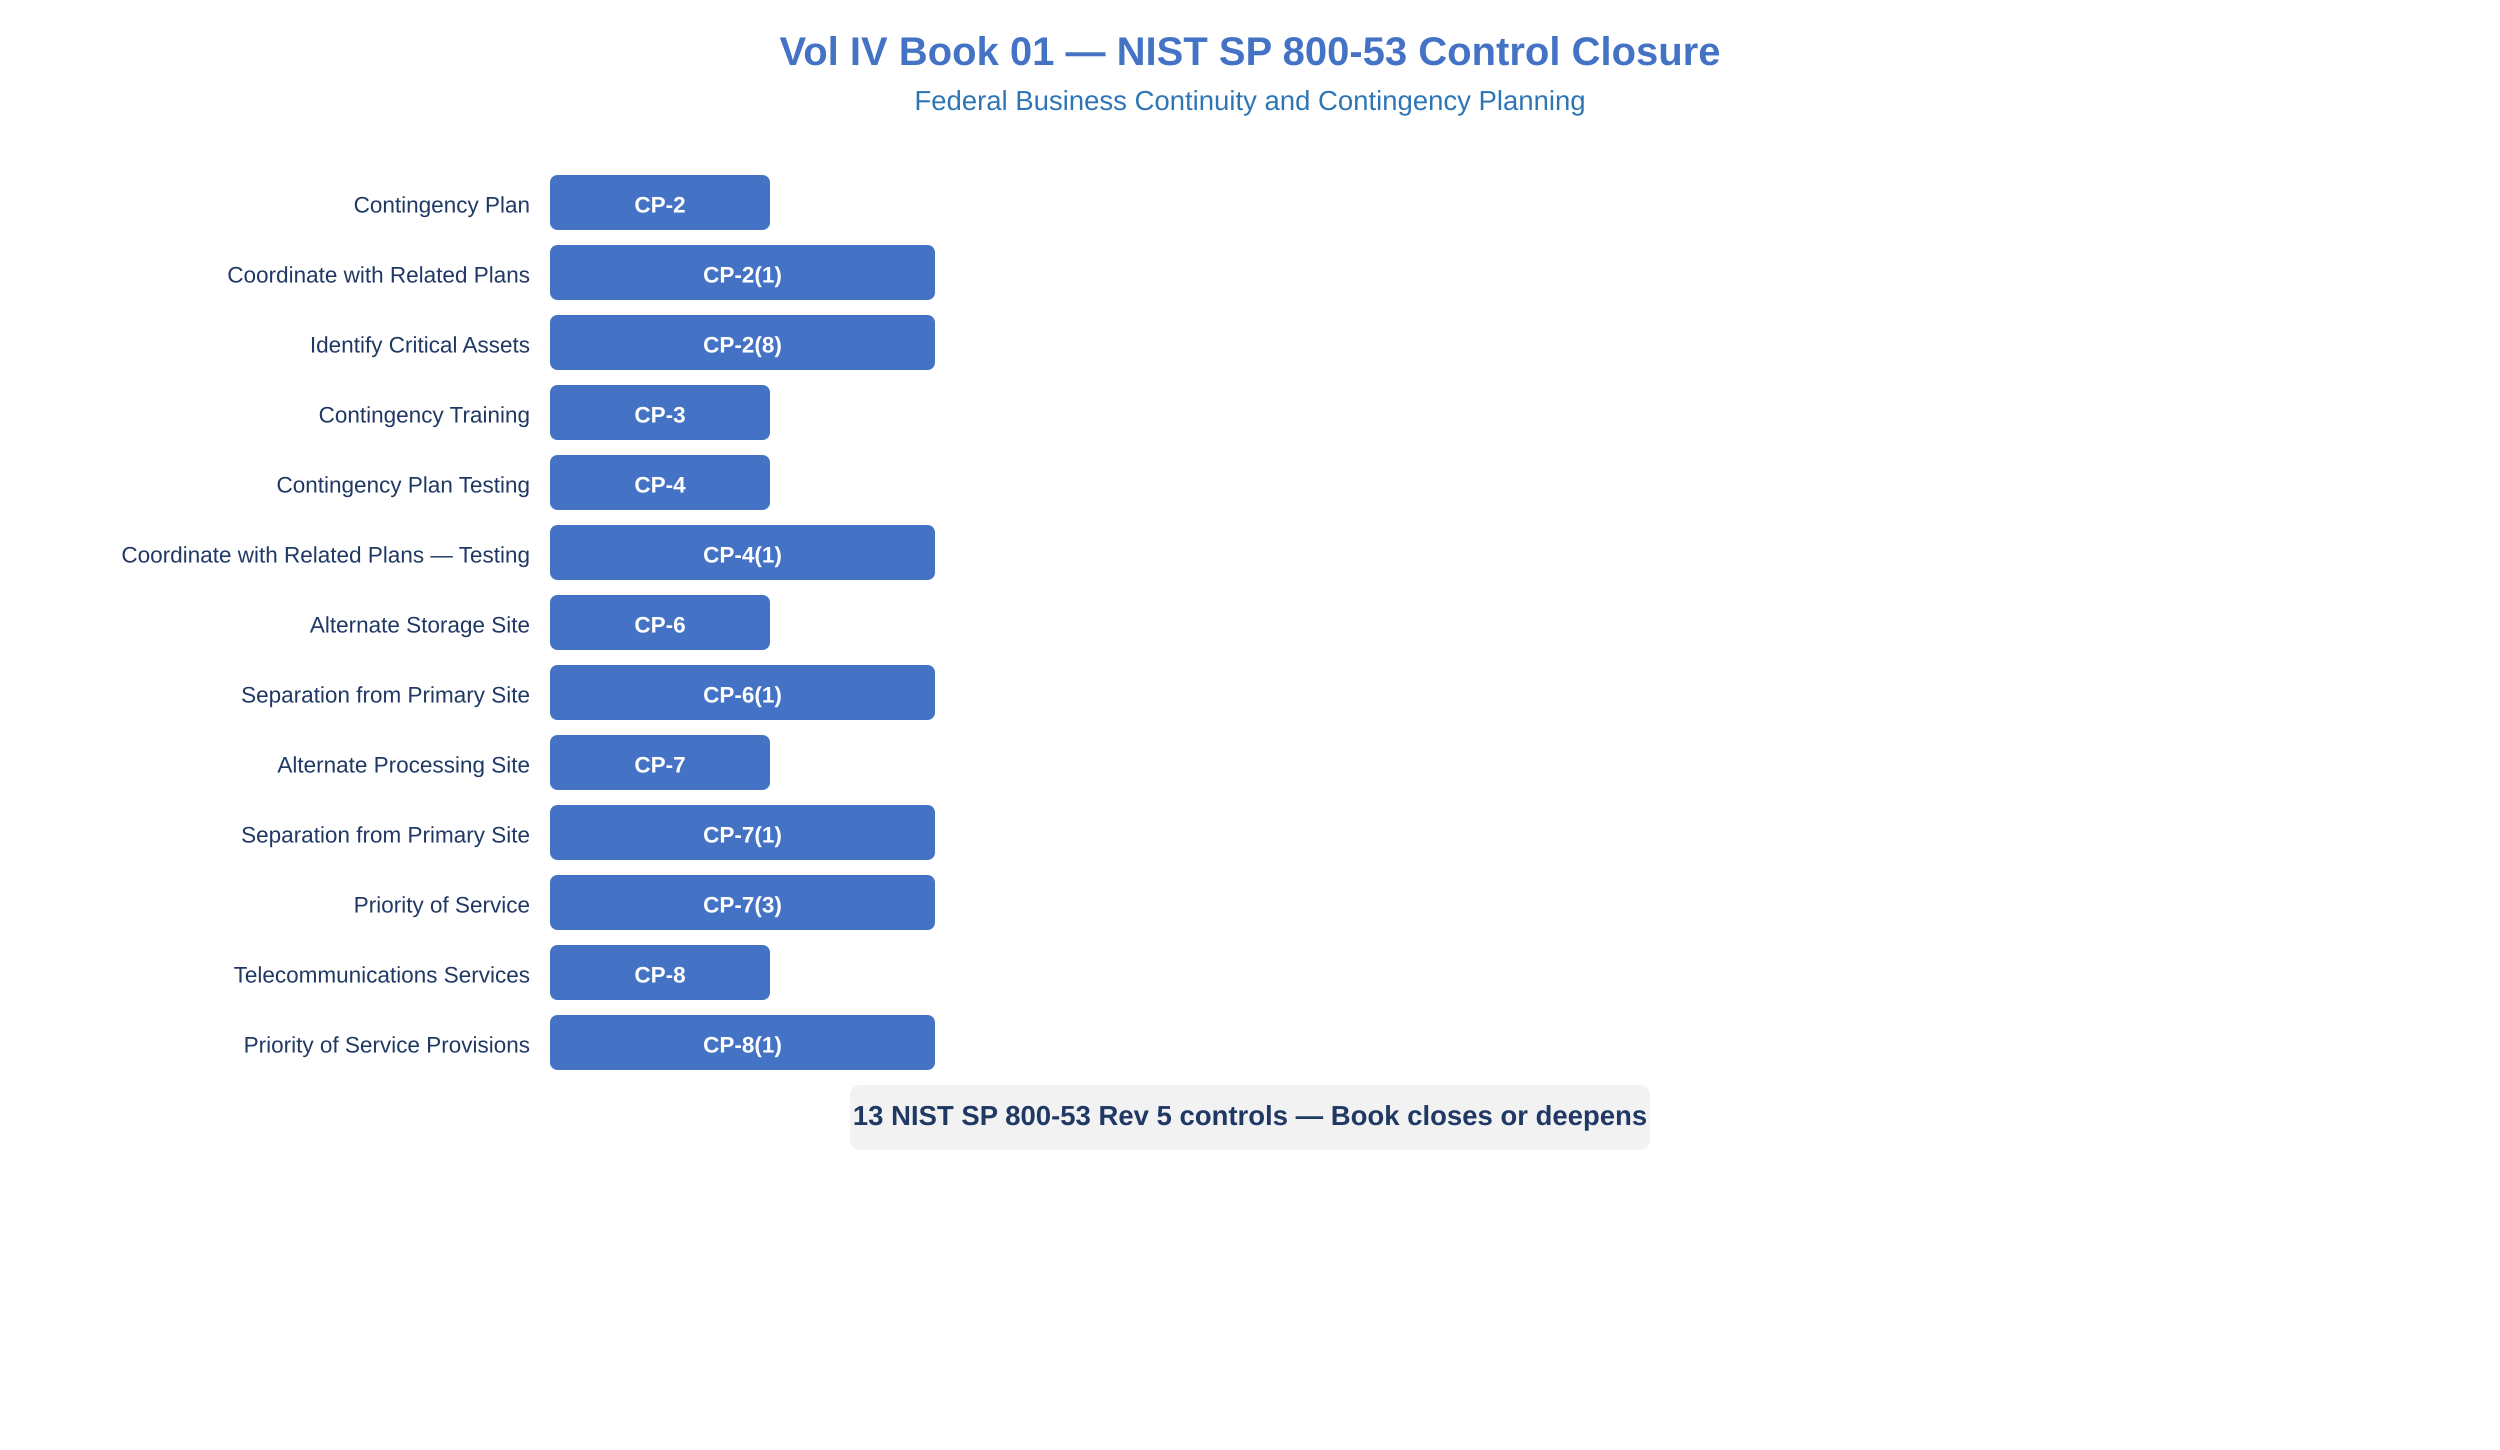
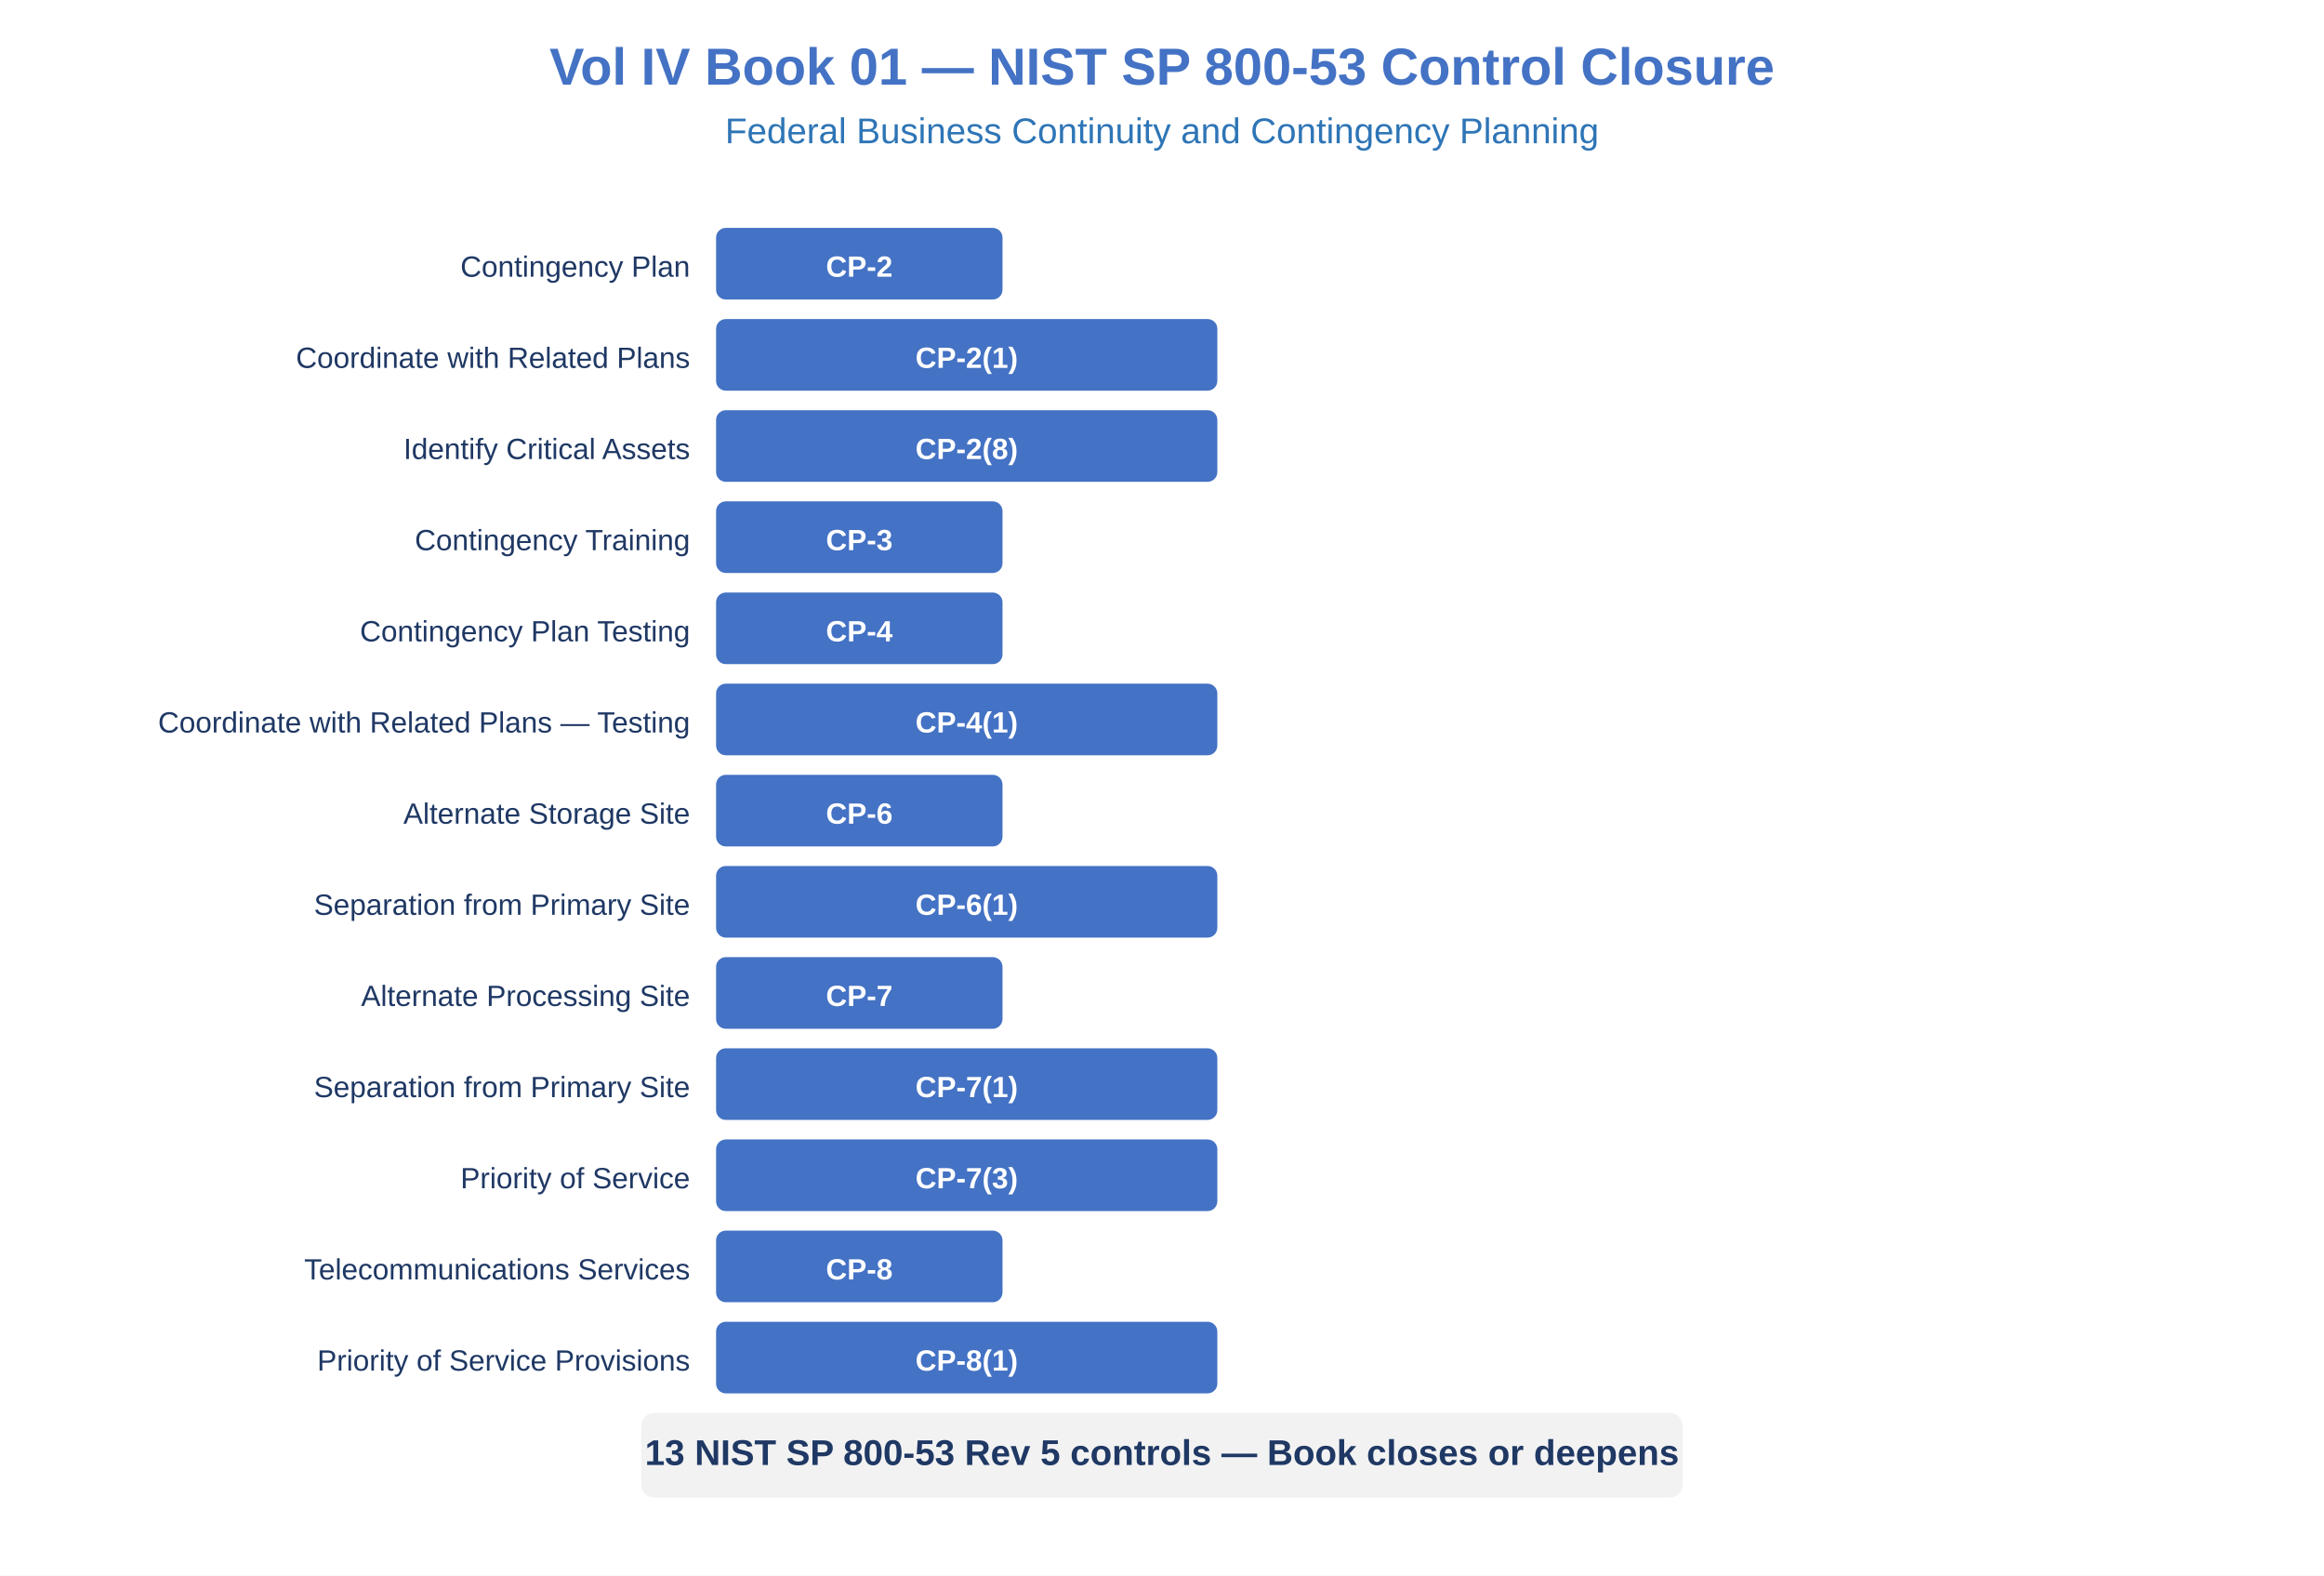
- <svg xmlns="http://www.w3.org/2000/svg" viewBox="0 0 1000 580" style="font-family:Arial,sans-serif;background:#FFFFFF;">
-   <rect width="1000" height="580" fill="#FFFFFF" />
+ <svg xmlns="http://www.w3.org/2000/svg" viewBox="0 0 714 484" style="font-family:Arial,sans-serif;background:#FFFFFF;">
+   <rect width="714" height="484" fill="#FFFFFF" />
  <defs>
    <marker id="arw" markerWidth="8" markerHeight="8" refX="6" refY="3" orient="auto">
      <path d="M0,0 L0,6 L8,3 z" fill="#999" />
    </marker>
    <marker id="arww" markerWidth="8" markerHeight="8" refX="6" refY="3" orient="auto">
      <path d="M0,0 L0,6 L8,3 z" fill="#fff" />
    </marker>
  </defs>
-   <text x="500" y="26" text-anchor="middle" font-size="16" font-weight="bold" font-style="normal" fill="#4472C4">Vol IV Book 01 — NIST SP 800-53 Control Closure</text>
-   <text x="500" y="44" text-anchor="middle" font-size="11" font-weight="normal" font-style="normal" fill="#2E75B6">Federal Business Continuity and Contingency Planning</text>
+   <text x="357" y="26" text-anchor="middle" font-size="16" font-weight="bold" font-style="normal" fill="#4472C4">Vol IV Book 01 — NIST SP 800-53 Control Closure</text>
+   <text x="357" y="44" text-anchor="middle" font-size="11" font-weight="normal" font-style="normal" fill="#2E75B6">Federal Business Continuity and Contingency Planning</text>
  <rect x="220" y="70" width="88" height="22" rx="3" fill="#4472C4" />
  <text x="264" y="85" text-anchor="middle" font-size="9" font-weight="bold" font-style="normal" fill="#FFFFFF">CP-2</text>
  <text x="212" y="85" text-anchor="end" font-size="9" font-weight="normal" font-style="normal" fill="#1F3864">Contingency Plan</text>
  <rect x="220" y="98" width="154" height="22" rx="3" fill="#4472C4" />
  <text x="297" y="113" text-anchor="middle" font-size="9" font-weight="bold" font-style="normal" fill="#FFFFFF">CP-2(1)</text>
  <text x="212" y="113" text-anchor="end" font-size="9" font-weight="normal" font-style="normal" fill="#1F3864">Coordinate with Related Plans</text>
  <rect x="220" y="126" width="154" height="22" rx="3" fill="#4472C4" />
  <text x="297" y="141" text-anchor="middle" font-size="9" font-weight="bold" font-style="normal" fill="#FFFFFF">CP-2(8)</text>
  <text x="212" y="141" text-anchor="end" font-size="9" font-weight="normal" font-style="normal" fill="#1F3864">Identify Critical Assets</text>
  <rect x="220" y="154" width="88" height="22" rx="3" fill="#4472C4" />
  <text x="264" y="169" text-anchor="middle" font-size="9" font-weight="bold" font-style="normal" fill="#FFFFFF">CP-3</text>
  <text x="212" y="169" text-anchor="end" font-size="9" font-weight="normal" font-style="normal" fill="#1F3864">Contingency Training</text>
  <rect x="220" y="182" width="88" height="22" rx="3" fill="#4472C4" />
  <text x="264" y="197" text-anchor="middle" font-size="9" font-weight="bold" font-style="normal" fill="#FFFFFF">CP-4</text>
  <text x="212" y="197" text-anchor="end" font-size="9" font-weight="normal" font-style="normal" fill="#1F3864">Contingency Plan Testing</text>
  <rect x="220" y="210" width="154" height="22" rx="3" fill="#4472C4" />
  <text x="297" y="225" text-anchor="middle" font-size="9" font-weight="bold" font-style="normal" fill="#FFFFFF">CP-4(1)</text>
  <text x="212" y="225" text-anchor="end" font-size="9" font-weight="normal" font-style="normal" fill="#1F3864">Coordinate with Related Plans — Testing</text>
  <rect x="220" y="238" width="88" height="22" rx="3" fill="#4472C4" />
  <text x="264" y="253" text-anchor="middle" font-size="9" font-weight="bold" font-style="normal" fill="#FFFFFF">CP-6</text>
  <text x="212" y="253" text-anchor="end" font-size="9" font-weight="normal" font-style="normal" fill="#1F3864">Alternate Storage Site</text>
  <rect x="220" y="266" width="154" height="22" rx="3" fill="#4472C4" />
  <text x="297" y="281" text-anchor="middle" font-size="9" font-weight="bold" font-style="normal" fill="#FFFFFF">CP-6(1)</text>
  <text x="212" y="281" text-anchor="end" font-size="9" font-weight="normal" font-style="normal" fill="#1F3864">Separation from Primary Site</text>
  <rect x="220" y="294" width="88" height="22" rx="3" fill="#4472C4" />
  <text x="264" y="309" text-anchor="middle" font-size="9" font-weight="bold" font-style="normal" fill="#FFFFFF">CP-7</text>
  <text x="212" y="309" text-anchor="end" font-size="9" font-weight="normal" font-style="normal" fill="#1F3864">Alternate Processing Site</text>
  <rect x="220" y="322" width="154" height="22" rx="3" fill="#4472C4" />
  <text x="297" y="337" text-anchor="middle" font-size="9" font-weight="bold" font-style="normal" fill="#FFFFFF">CP-7(1)</text>
  <text x="212" y="337" text-anchor="end" font-size="9" font-weight="normal" font-style="normal" fill="#1F3864">Separation from Primary Site</text>
  <rect x="220" y="350" width="154" height="22" rx="3" fill="#4472C4" />
  <text x="297" y="365" text-anchor="middle" font-size="9" font-weight="bold" font-style="normal" fill="#FFFFFF">CP-7(3)</text>
  <text x="212" y="365" text-anchor="end" font-size="9" font-weight="normal" font-style="normal" fill="#1F3864">Priority of Service</text>
  <rect x="220" y="378" width="88" height="22" rx="3" fill="#4472C4" />
  <text x="264" y="393" text-anchor="middle" font-size="9" font-weight="bold" font-style="normal" fill="#FFFFFF">CP-8</text>
  <text x="212" y="393" text-anchor="end" font-size="9" font-weight="normal" font-style="normal" fill="#1F3864">Telecommunications Services</text>
  <rect x="220" y="406" width="154" height="22" rx="3" fill="#4472C4" />
  <text x="297" y="421" text-anchor="middle" font-size="9" font-weight="bold" font-style="normal" fill="#FFFFFF">CP-8(1)</text>
  <text x="212" y="421" text-anchor="end" font-size="9" font-weight="normal" font-style="normal" fill="#1F3864">Priority of Service Provisions</text>
-   <rect x="340" y="434" width="320" height="26" rx="4" fill="#F2F2F2" />
-   <text x="500" y="450" text-anchor="middle" font-size="11" font-weight="bold" font-style="normal" fill="#1F3864">13 NIST SP 800-53 Rev 5 controls — Book closes or deepens</text>
+   <rect x="197" y="434" width="320" height="26" rx="4" fill="#F2F2F2" />
+   <text x="357" y="450" text-anchor="middle" font-size="11" font-weight="bold" font-style="normal" fill="#1F3864">13 NIST SP 800-53 Rev 5 controls — Book closes or deepens</text>
</svg>
